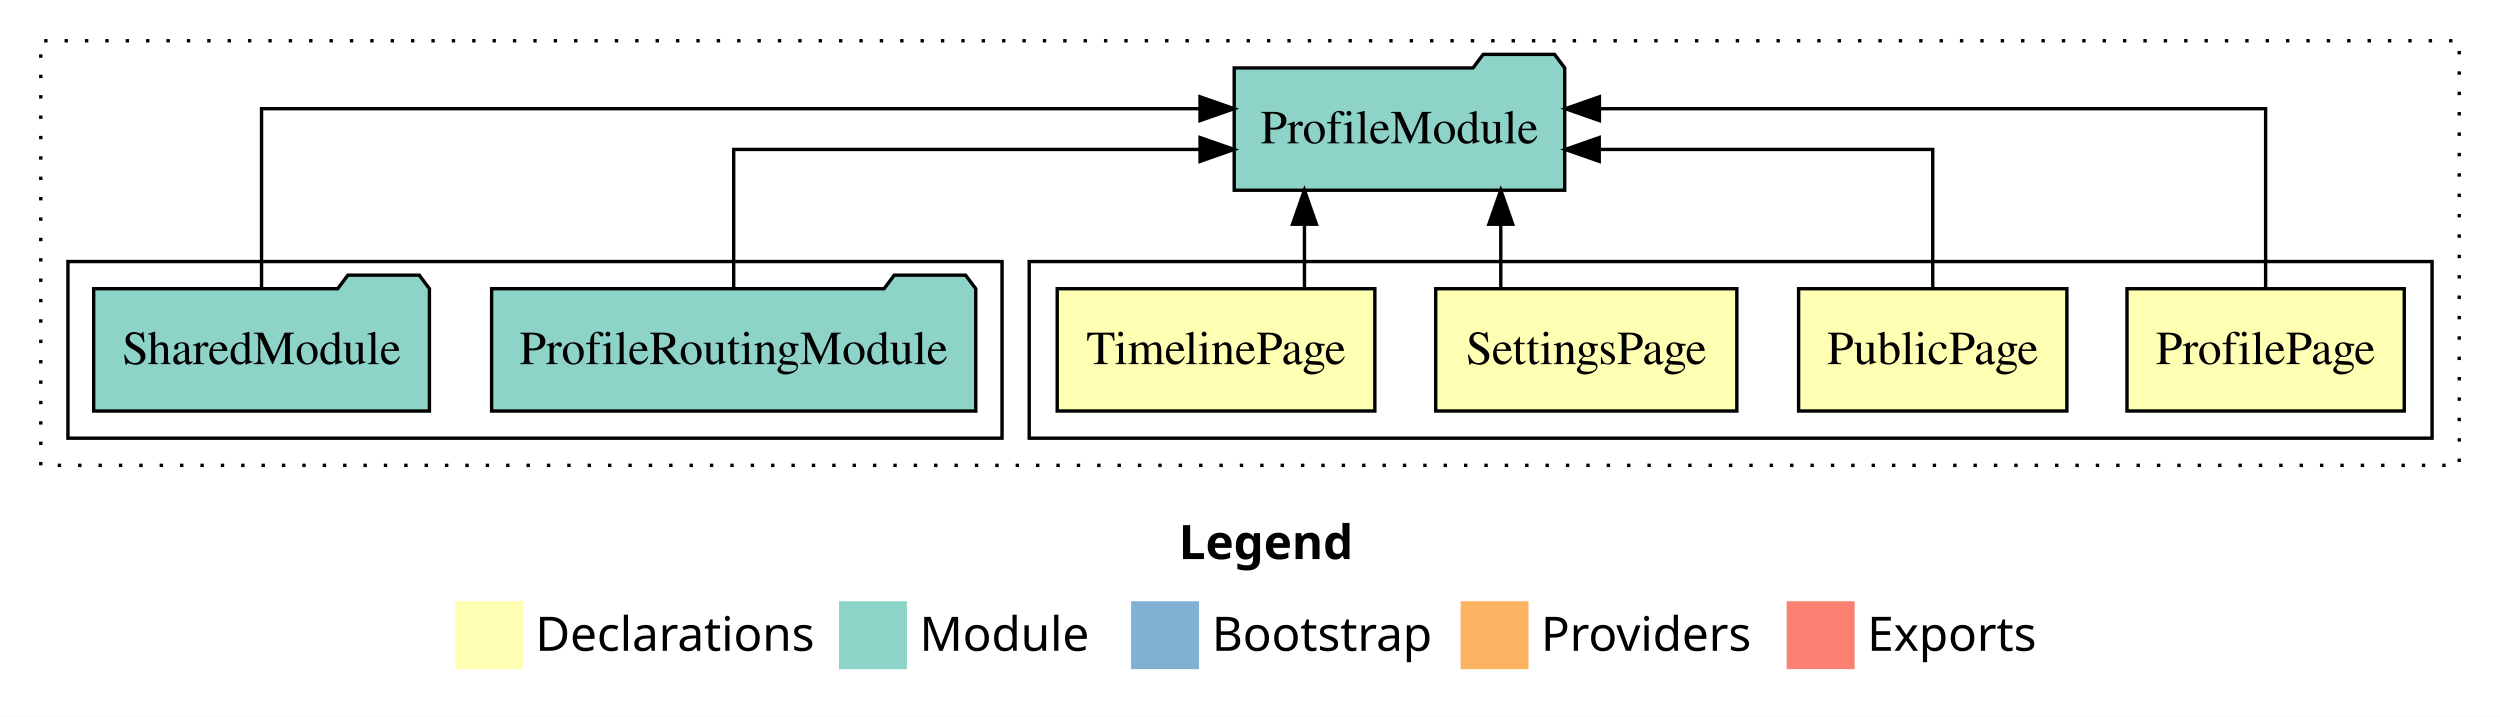
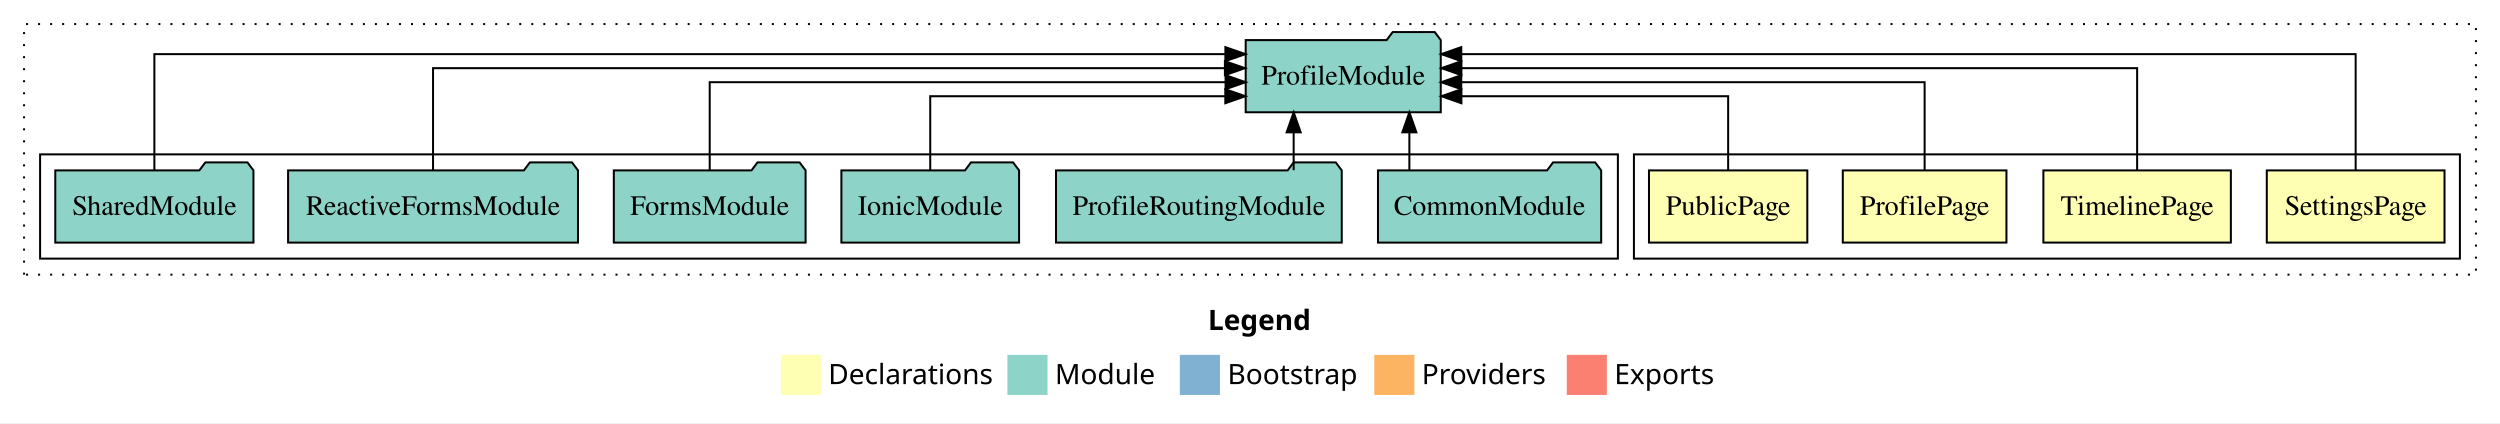
- <svg xmlns="http://www.w3.org/2000/svg" width="736pt" height="211pt" viewBox="0.00 0.00 736.00 211.00">
+ <svg xmlns="http://www.w3.org/2000/svg" width="1247pt" height="211pt" viewBox="0.00 0.00 1247.00 211.00">
  <g id="graph0" class="graph" transform="scale(1 1) rotate(0) translate(4 207)">
-     <polygon fill="#ffffff" stroke="transparent" points="-4,4 -4,-207 732,-207 732,4 -4,4" />
-     <text text-anchor="start" x="343.009" y="-42.4" font-family="sans-serif" font-weight="bold" font-size="14.00" fill="#000000">Legend</text>
-     <polygon fill="#ffffb3" stroke="transparent" points="130,-10 130,-30 150,-30 150,-10 130,-10" />
-     <text text-anchor="start" x="153.629" y="-15.4" font-family="sans-serif" font-size="14.00" fill="#000000">  Declarations</text>
-     <polygon fill="#8dd3c7" stroke="transparent" points="243,-10 243,-30 263,-30 263,-10 243,-10" />
-     <text text-anchor="start" x="266.725" y="-15.4" font-family="sans-serif" font-size="14.00" fill="#000000">  Module</text>
-     <polygon fill="#80b1d3" stroke="transparent" points="329,-10 329,-30 349,-30 349,-10 329,-10" />
-     <text text-anchor="start" x="352.781" y="-15.4" font-family="sans-serif" font-size="14.00" fill="#000000">  Bootstrap</text>
-     <polygon fill="#fdb462" stroke="transparent" points="426,-10 426,-30 446,-30 446,-10 426,-10" />
-     <text text-anchor="start" x="449.673" y="-15.4" font-family="sans-serif" font-size="14.00" fill="#000000">  Providers</text>
-     <polygon fill="#fb8072" stroke="transparent" points="522,-10 522,-30 542,-30 542,-10 522,-10" />
-     <text text-anchor="start" x="545.726" y="-15.4" font-family="sans-serif" font-size="14.00" fill="#000000">  Exports</text>
+     <polygon fill="#ffffff" stroke="transparent" points="-4,4 -4,-207 1243,-207 1243,4 -4,4" />
+     <text text-anchor="start" x="598.509" y="-42.4" font-family="sans-serif" font-weight="bold" font-size="14.00" fill="#000000">Legend</text>
+     <polygon fill="#ffffb3" stroke="transparent" points="385.5,-10 385.5,-30 405.5,-30 405.5,-10 385.5,-10" />
+     <text text-anchor="start" x="409.129" y="-15.4" font-family="sans-serif" font-size="14.00" fill="#000000">  Declarations</text>
+     <polygon fill="#8dd3c7" stroke="transparent" points="498.5,-10 498.5,-30 518.5,-30 518.5,-10 498.5,-10" />
+     <text text-anchor="start" x="522.225" y="-15.4" font-family="sans-serif" font-size="14.00" fill="#000000">  Module</text>
+     <polygon fill="#80b1d3" stroke="transparent" points="584.5,-10 584.5,-30 604.5,-30 604.5,-10 584.5,-10" />
+     <text text-anchor="start" x="608.281" y="-15.4" font-family="sans-serif" font-size="14.00" fill="#000000">  Bootstrap</text>
+     <polygon fill="#fdb462" stroke="transparent" points="681.5,-10 681.5,-30 701.5,-30 701.5,-10 681.5,-10" />
+     <text text-anchor="start" x="705.173" y="-15.4" font-family="sans-serif" font-size="14.00" fill="#000000">  Providers</text>
+     <polygon fill="#fb8072" stroke="transparent" points="777.5,-10 777.5,-30 797.5,-30 797.5,-10 777.5,-10" />
+     <text text-anchor="start" x="801.226" y="-15.4" font-family="sans-serif" font-size="14.00" fill="#000000">  Exports</text>
    <g id="clust1" class="cluster">
-       <polygon fill="none" stroke="#000000" stroke-dasharray="1,5" points="8,-70 8,-195 720,-195 720,-70 8,-70" />
+       <polygon fill="none" stroke="#000000" stroke-dasharray="1,5" points="8,-70 8,-195 1231,-195 1231,-70 8,-70" />
    </g>
    <g id="clust2" class="cluster">
-       <polygon fill="none" stroke="#000000" points="299,-78 299,-130 712,-130 712,-78 299,-78" />
+       <polygon fill="none" stroke="#000000" points="811,-78 811,-130 1223,-130 1223,-78 811,-78" />
    </g>
    <g id="clust7" class="cluster">
-       <polygon fill="none" stroke="#000000" points="16,-78 16,-130 291,-130 291,-78 16,-78" />
+       <polygon fill="none" stroke="#000000" points="16,-78 16,-130 803,-130 803,-78 16,-78" />
    </g>
    <g id="node1" class="node">
-       <polygon fill="#ffffb3" stroke="#000000" points="703.812,-122 622.188,-122 622.188,-86 703.812,-86 703.812,-122" />
-       <text text-anchor="middle" x="663" y="-99.8" font-family="Times,serif" font-size="14.00" fill="#000000">ProfilePage</text>
+       <polygon fill="#ffffb3" stroke="#000000" points="1215.326,-122 1126.674,-122 1126.674,-86 1215.326,-86 1215.326,-122" />
+       <text text-anchor="middle" x="1171" y="-99.8" font-family="Times,serif" font-size="14.00" fill="#000000">SettingsPage</text>
    </g>
    <g id="node5" class="node">
-       <polygon fill="#8dd3c7" stroke="#000000" points="456.65,-187 453.65,-191 432.65,-191 429.65,-187 359.35,-187 359.35,-151 456.65,-151 456.65,-187" />
-       <text text-anchor="middle" x="408" y="-164.8" font-family="Times,serif" font-size="14.00" fill="#000000">ProfileModule</text>
+       <polygon fill="#8dd3c7" stroke="#000000" points="714.65,-187 711.65,-191 690.65,-191 687.65,-187 617.35,-187 617.35,-151 714.65,-151 714.65,-187" />
+       <text text-anchor="middle" x="666" y="-164.8" font-family="Times,serif" font-size="14.00" fill="#000000">ProfileModule</text>
    </g>
    <g id="edge1" class="edge">
-       <path fill="none" stroke="#000000" d="M663,-122.284C663,-143.321 663,-175 663,-175 663,-175 466.865,-175 466.865,-175" />
-       <polygon fill="#000000" stroke="#000000" points="466.865,-171.5 456.865,-175 466.865,-178.5 466.865,-171.5" />
+       <path fill="none" stroke="#000000" d="M1171,-122.011C1171,-144.485 1171,-180 1171,-180 1171,-180 724.88,-180 724.88,-180" />
+       <polygon fill="#000000" stroke="#000000" points="724.88,-176.5 714.88,-180 724.88,-183.5 724.88,-176.5" />
    </g>
    <g id="node2" class="node">
-       <polygon fill="#ffffb3" stroke="#000000" points="604.49,-122 525.51,-122 525.51,-86 604.49,-86 604.49,-122" />
-       <text text-anchor="middle" x="565" y="-99.8" font-family="Times,serif" font-size="14.00" fill="#000000">PublicPage</text>
+       <polygon fill="#ffffb3" stroke="#000000" points="1108.756,-122 1015.244,-122 1015.244,-86 1108.756,-86 1108.756,-122" />
+       <text text-anchor="middle" x="1062" y="-99.8" font-family="Times,serif" font-size="14.00" fill="#000000">TimelinePage</text>
    </g>
    <g id="edge2" class="edge">
-       <path fill="none" stroke="#000000" d="M565,-122.022C565,-139.373 565,-163 565,-163 565,-163 466.815,-163 466.815,-163" />
-       <polygon fill="#000000" stroke="#000000" points="466.815,-159.5 456.815,-163 466.815,-166.5 466.815,-159.5" />
+       <path fill="none" stroke="#000000" d="M1062,-122.129C1062,-142.572 1062,-173 1062,-173 1062,-173 724.955,-173 724.955,-173" />
+       <polygon fill="#000000" stroke="#000000" points="724.955,-169.5 714.955,-173 724.955,-176.5 724.955,-169.5" />
    </g>
    <g id="node3" class="node">
-       <polygon fill="#ffffb3" stroke="#000000" points="507.326,-122 418.674,-122 418.674,-86 507.326,-86 507.326,-122" />
-       <text text-anchor="middle" x="463" y="-99.8" font-family="Times,serif" font-size="14.00" fill="#000000">SettingsPage</text>
+       <polygon fill="#ffffb3" stroke="#000000" points="996.812,-122 915.188,-122 915.188,-86 996.812,-86 996.812,-122" />
+       <text text-anchor="middle" x="956" y="-99.8" font-family="Times,serif" font-size="14.00" fill="#000000">ProfilePage</text>
    </g>
    <g id="edge3" class="edge">
-       <path fill="none" stroke="#000000" d="M437.831,-122.106C437.831,-122.106 437.831,-140.991 437.831,-140.991" />
-       <polygon fill="#000000" stroke="#000000" points="434.331,-140.991 437.831,-150.991 441.331,-140.991 434.331,-140.991" />
+       <path fill="none" stroke="#000000" d="M956,-122.267C956,-140.555 956,-166 956,-166 956,-166 724.867,-166 724.867,-166" />
+       <polygon fill="#000000" stroke="#000000" points="724.867,-162.5 714.867,-166 724.867,-169.5 724.867,-162.5" />
    </g>
    <g id="node4" class="node">
-       <polygon fill="#ffffb3" stroke="#000000" points="400.756,-122 307.244,-122 307.244,-86 400.756,-86 400.756,-122" />
-       <text text-anchor="middle" x="354" y="-99.8" font-family="Times,serif" font-size="14.00" fill="#000000">TimelinePage</text>
+       <polygon fill="#ffffb3" stroke="#000000" points="897.49,-122 818.51,-122 818.51,-86 897.49,-86 897.49,-122" />
+       <text text-anchor="middle" x="858" y="-99.8" font-family="Times,serif" font-size="14.00" fill="#000000">PublicPage</text>
    </g>
    <g id="edge4" class="edge">
-       <path fill="none" stroke="#000000" d="M380.027,-122.106C380.027,-122.106 380.027,-140.991 380.027,-140.991" />
-       <polygon fill="#000000" stroke="#000000" points="376.527,-140.991 380.027,-150.991 383.527,-140.991 376.527,-140.991" />
+       <path fill="none" stroke="#000000" d="M858,-122.009C858,-138.049 858,-159 858,-159 858,-159 724.947,-159 724.947,-159" />
+       <polygon fill="#000000" stroke="#000000" points="724.947,-155.5 714.947,-159 724.947,-162.5 724.947,-155.5" />
    </g>
    <g id="node6" class="node">
-       <polygon fill="#8dd3c7" stroke="#000000" points="283.267,-122 280.267,-126 259.267,-126 256.267,-122 140.733,-122 140.733,-86 283.267,-86 283.267,-122" />
-       <text text-anchor="middle" x="212" y="-99.8" font-family="Times,serif" font-size="14.00" fill="#000000">ProfileRoutingModule</text>
+       <polygon fill="#8dd3c7" stroke="#000000" points="794.668,-122 791.668,-126 770.668,-126 767.668,-122 683.332,-122 683.332,-86 794.668,-86 794.668,-122" />
+       <text text-anchor="middle" x="739" y="-99.8" font-family="Times,serif" font-size="14.00" fill="#000000">CommonModule</text>
    </g>
    <g id="edge5" class="edge">
-       <path fill="none" stroke="#000000" d="M212,-122.022C212,-139.373 212,-163 212,-163 212,-163 349.299,-163 349.299,-163" />
-       <polygon fill="#000000" stroke="#000000" points="349.299,-166.5 359.299,-163 349.299,-159.5 349.299,-166.5" />
+       <path fill="none" stroke="#000000" d="M698.995,-122.106C698.995,-122.106 698.995,-140.991 698.995,-140.991" />
+       <polygon fill="#000000" stroke="#000000" points="695.495,-140.991 698.995,-150.991 702.495,-140.991 695.495,-140.991" />
    </g>
    <g id="node7" class="node">
+       <polygon fill="#8dd3c7" stroke="#000000" points="665.267,-122 662.267,-126 641.267,-126 638.267,-122 522.733,-122 522.733,-86 665.267,-86 665.267,-122" />
+       <text text-anchor="middle" x="594" y="-99.8" font-family="Times,serif" font-size="14.00" fill="#000000">ProfileRoutingModule</text>
+     </g>
+     <g id="edge6" class="edge">
+       <path fill="none" stroke="#000000" d="M641.279,-122.106C641.279,-122.106 641.279,-140.991 641.279,-140.991" />
+       <polygon fill="#000000" stroke="#000000" points="637.779,-140.991 641.279,-150.991 644.779,-140.991 637.779,-140.991" />
+     </g>
+     <g id="node8" class="node">
+       <polygon fill="#8dd3c7" stroke="#000000" points="504.316,-122 501.316,-126 480.316,-126 477.316,-122 415.684,-122 415.684,-86 504.316,-86 504.316,-122" />
+       <text text-anchor="middle" x="460" y="-99.8" font-family="Times,serif" font-size="14.00" fill="#000000">IonicModule</text>
+     </g>
+     <g id="edge7" class="edge">
+       <path fill="none" stroke="#000000" d="M460,-122.009C460,-138.049 460,-159 460,-159 460,-159 607.181,-159 607.181,-159" />
+       <polygon fill="#000000" stroke="#000000" points="607.181,-162.5 617.181,-159 607.181,-155.5 607.181,-162.5" />
+     </g>
+     <g id="node9" class="node">
+       <polygon fill="#8dd3c7" stroke="#000000" points="397.829,-122 394.829,-126 373.829,-126 370.829,-122 302.171,-122 302.171,-86 397.829,-86 397.829,-122" />
+       <text text-anchor="middle" x="350" y="-99.8" font-family="Times,serif" font-size="14.00" fill="#000000">FormsModule</text>
+     </g>
+     <g id="edge8" class="edge">
+       <path fill="none" stroke="#000000" d="M350,-122.267C350,-140.555 350,-166 350,-166 350,-166 607.317,-166 607.317,-166" />
+       <polygon fill="#000000" stroke="#000000" points="607.318,-169.5 617.317,-166 607.317,-162.5 607.318,-169.5" />
+     </g>
+     <g id="node10" class="node">
+       <polygon fill="#8dd3c7" stroke="#000000" points="284.305,-122 281.305,-126 260.305,-126 257.305,-122 139.695,-122 139.695,-86 284.305,-86 284.305,-122" />
+       <text text-anchor="middle" x="212" y="-99.8" font-family="Times,serif" font-size="14.00" fill="#000000">ReactiveFormsModule</text>
+     </g>
+     <g id="edge9" class="edge">
+       <path fill="none" stroke="#000000" d="M212,-122.129C212,-142.572 212,-173 212,-173 212,-173 606.983,-173 606.983,-173" />
+       <polygon fill="#000000" stroke="#000000" points="606.983,-176.5 616.983,-173 606.983,-169.5 606.983,-176.5" />
+     </g>
+     <g id="node11" class="node">
      <polygon fill="#8dd3c7" stroke="#000000" points="122.423,-122 119.423,-126 98.423,-126 95.423,-122 23.577,-122 23.577,-86 122.423,-86 122.423,-122" />
      <text text-anchor="middle" x="73" y="-99.8" font-family="Times,serif" font-size="14.00" fill="#000000">SharedModule</text>
    </g>
-     <g id="edge6" class="edge">
-       <path fill="none" stroke="#000000" d="M73,-122.284C73,-143.321 73,-175 73,-175 73,-175 349.288,-175 349.288,-175" />
-       <polygon fill="#000000" stroke="#000000" points="349.288,-178.5 359.288,-175 349.288,-171.5 349.288,-178.5" />
+     <g id="edge10" class="edge">
+       <path fill="none" stroke="#000000" d="M73,-122.011C73,-144.485 73,-180 73,-180 73,-180 607.22,-180 607.22,-180" />
+       <polygon fill="#000000" stroke="#000000" points="607.22,-183.5 617.22,-180 607.22,-176.5 607.22,-183.5" />
    </g>
  </g>
</svg>
